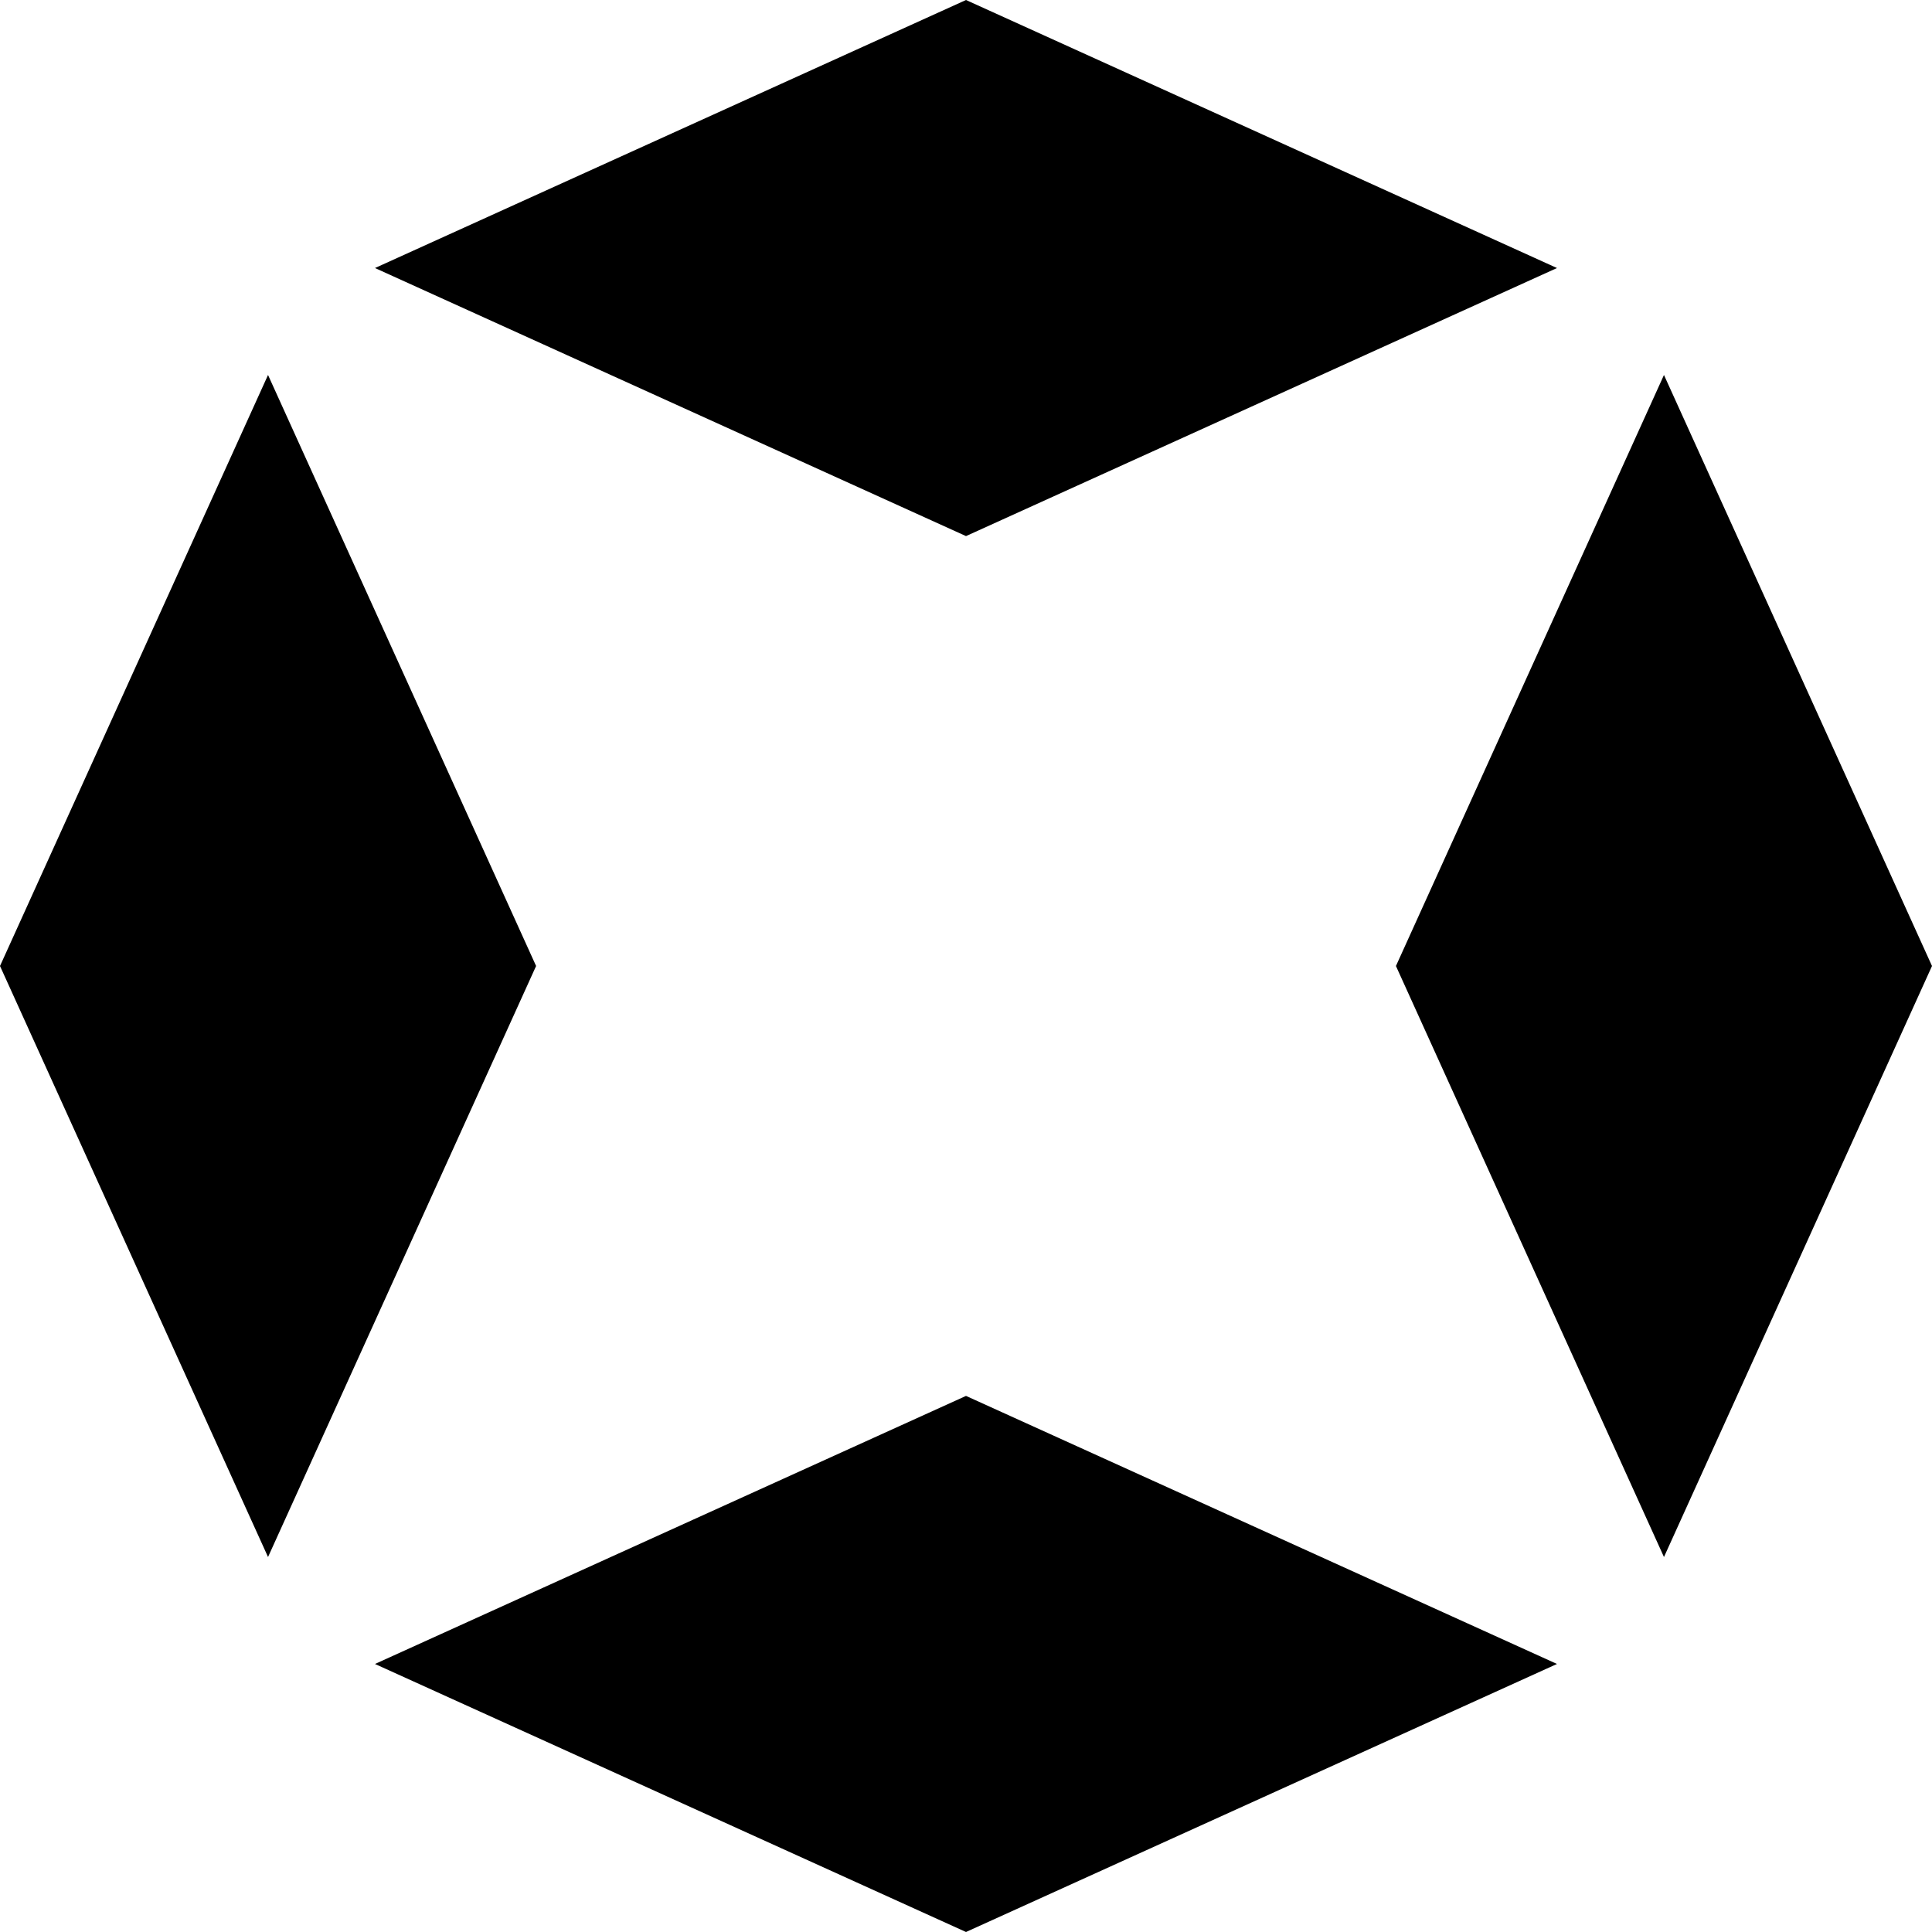
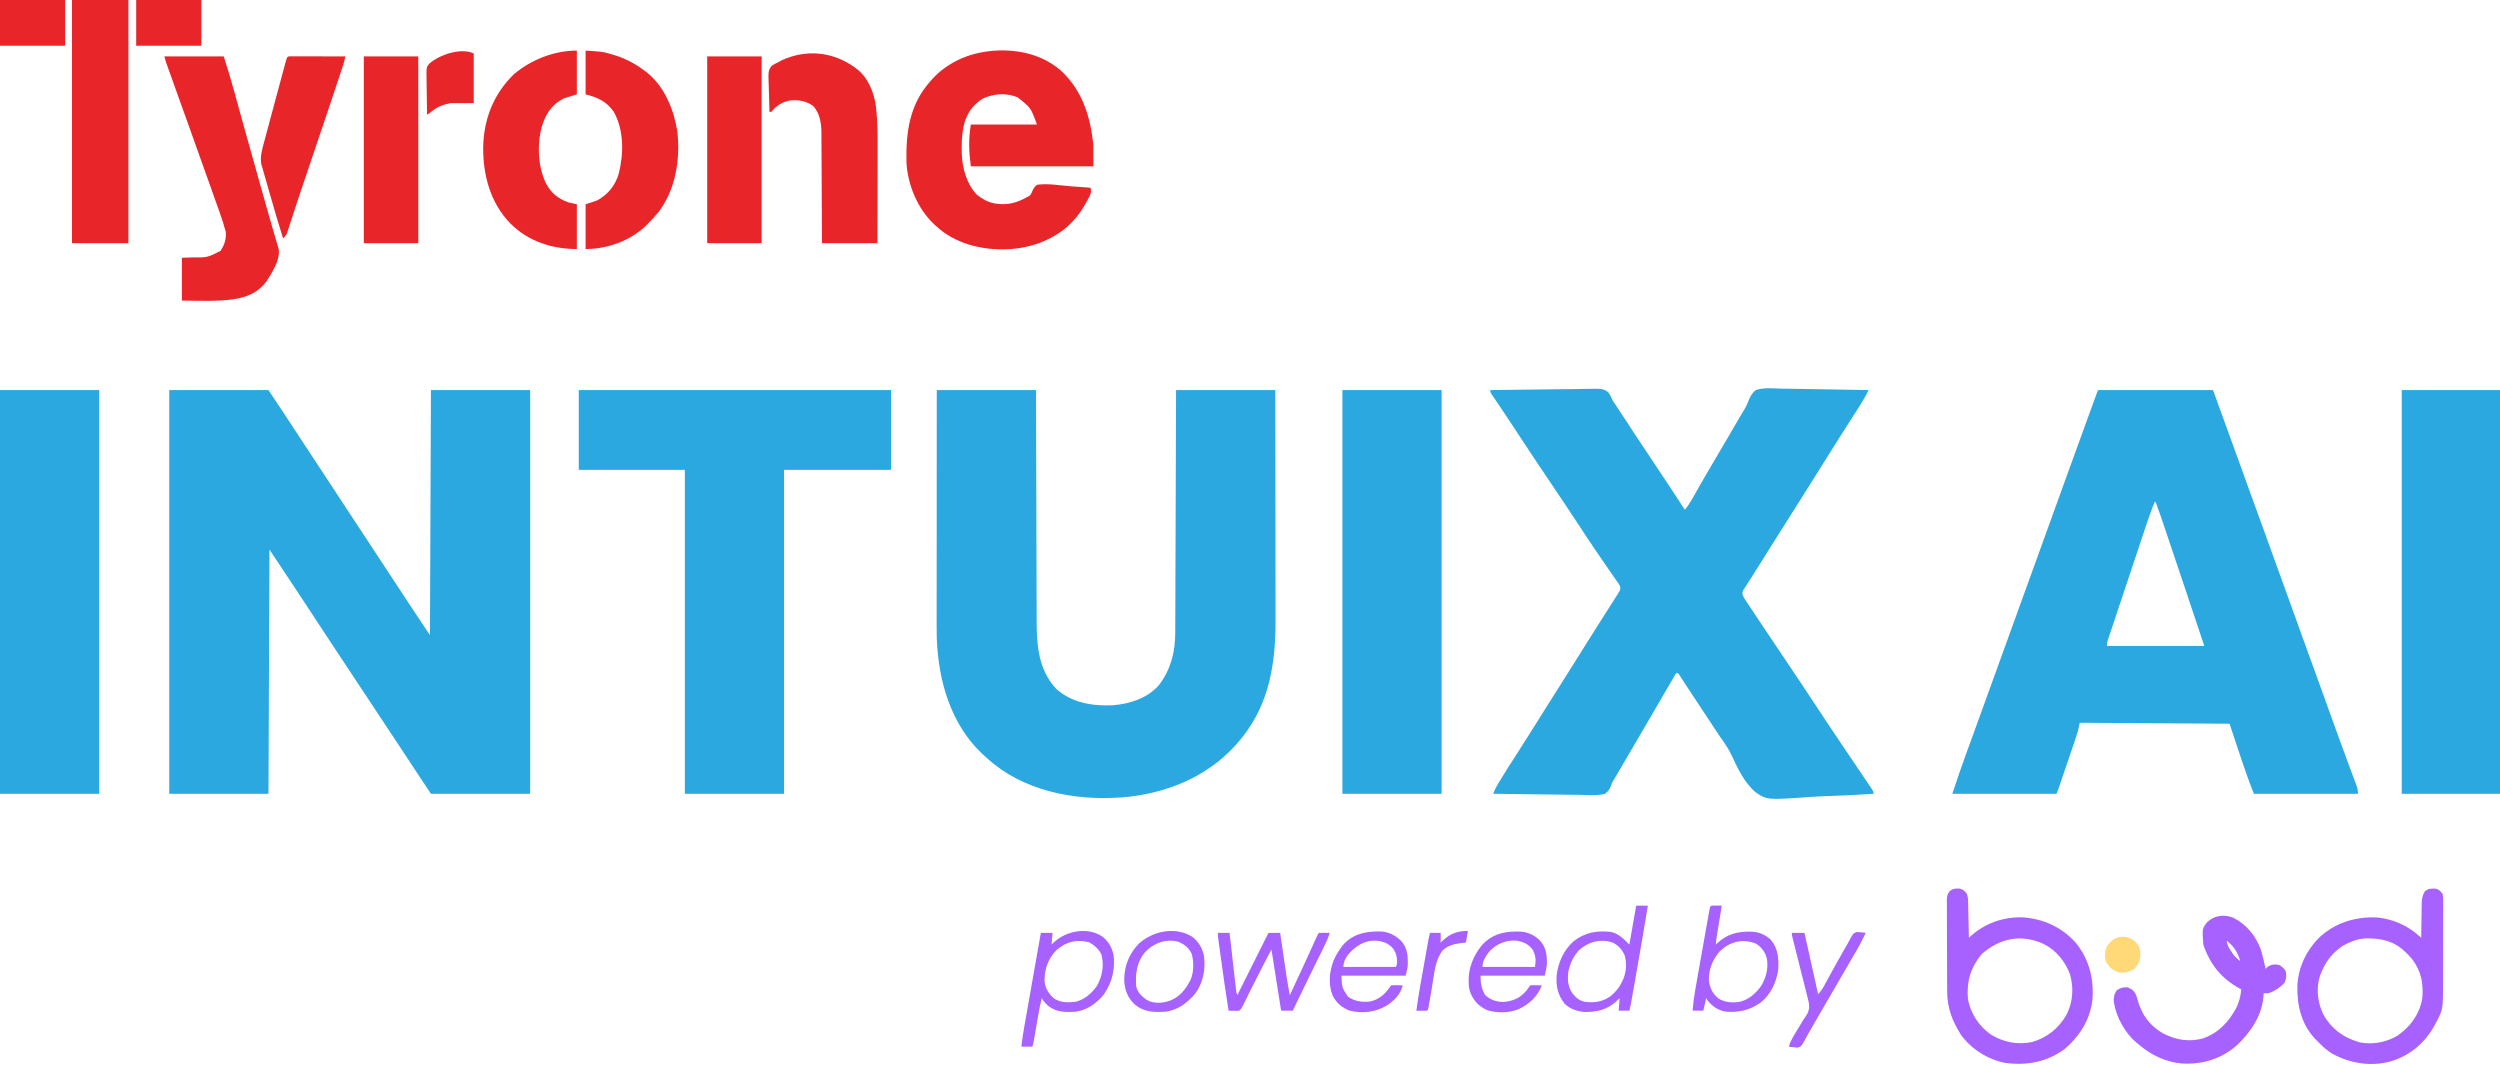
- <svg xmlns="http://www.w3.org/2000/svg" viewBox="0 0 56 56" fill="none">
-   <path fill-rule="evenodd" clip-rule="evenodd" d="M28 0L10.869 7.769L28 15.539L45.13 7.769L28 0ZM28 40.461L10.869 48.231L28 56L45.13 48.231L28 40.461ZM48.231 10.869L56 28L48.231 45.131L40.462 28L48.231 10.869ZM15.539 28L7.769 10.869L0 28L7.769 45.131L15.539 28Z" fill="black" />
+ <svg xmlns="http://www.w3.org/2000/svg" version="1.1" width="2570" height="1094">
+   <path d="M0 0 C33.66 0 67.32 0 102 0 C113.483 17.225 113.483 17.225 117.199 22.891 C117.633 23.55 118.066 24.21 118.512 24.89 C119.905 27.01 121.296 29.13 122.688 31.25 C123.692 32.779 124.696 34.308 125.7 35.837 C127.775 38.996 129.85 42.156 131.924 45.316 C136.739 52.649 141.557 59.981 146.375 67.312 C146.845 68.028 147.315 68.743 147.799 69.48 C155.889 81.791 163.985 94.099 172.082 106.405 C180.032 118.486 187.976 130.57 195.917 142.657 C204.486 155.699 213.061 168.736 221.64 181.771 C226.83 189.659 232.018 197.548 237.199 205.441 C238.216 206.99 239.233 208.539 240.25 210.088 C242.122 212.939 243.993 215.791 245.863 218.643 C253.188 229.799 260.596 240.894 268 252 C268.33 168.84 268.66 85.68 269 0 C302.66 0 336.32 0 371 0 C371 136.95 371 273.9 371 415 C337.34 415 303.68 415 269 415 C257.545 397.818 257.545 397.818 252.031 389.438 C251.425 388.518 250.82 387.598 250.195 386.65 C247.661 382.803 245.128 378.955 242.595 375.106 C236.343 365.61 230.09 356.116 223.773 346.663 C218.513 338.784 213.316 330.864 208.109 322.95 C198.532 308.396 188.93 293.86 179.25 279.375 C172.437 269.179 165.673 258.954 158.977 248.68 C151.708 237.534 144.386 226.423 137.062 215.312 C136.44 214.367 135.817 213.422 135.175 212.448 C127.815 201.277 120.43 190.124 113 179 C109.7 174.05 106.4 169.1 103 164 C102.67 246.83 102.34 329.66 102 415 C68.34 415 34.68 415 0 415 C0 278.05 0 141.1 0 0 Z " fill="#2BA8E0" transform="translate(174,401)" />
+   <path d="M0 0 C38.94 0 77.88 0 118 0 C140.604 62.161 140.604 62.161 147.766 82.069 C150.029 88.359 152.295 94.649 154.562 100.938 C154.791 101.573 155.02 102.208 155.256 102.862 C160.144 116.418 165.069 129.96 170 143.5 C177.097 162.988 184.156 182.489 191.188 202 C191.42 202.644 191.652 203.288 191.891 203.952 C193.052 207.172 194.212 210.393 195.373 213.613 C195.599 214.242 195.826 214.871 196.059 215.518 C196.514 216.78 196.968 218.041 197.423 219.303 C201.877 231.664 206.342 244.02 210.812 256.375 C211.155 257.32 211.497 258.266 211.849 259.24 C213.551 263.943 215.253 268.647 216.956 273.351 C219.76 281.099 222.562 288.848 225.365 296.596 C226.783 300.517 228.201 304.438 229.62 308.359 C232.837 317.252 236.054 326.147 239.264 335.043 C240.713 339.058 242.163 343.073 243.614 347.088 C244.325 349.059 245.036 351.03 245.748 353.001 C249.513 363.437 253.306 373.861 257.18 384.258 C257.511 385.149 257.842 386.04 258.184 386.958 C259.743 391.152 261.309 395.343 262.887 399.53 C263.437 401.003 263.986 402.476 264.535 403.949 C264.787 404.61 265.04 405.272 265.299 405.953 C266.515 409.237 267 411.43 267 415 C231.69 415 196.38 415 160 415 C150.565 391.411 143.15 367.063 135 343 C58.77 342.505 58.77 342.505 -19 342 C-19.66 344.97 -20.32 347.94 -21 351 C-21.675 353.239 -22.386 355.467 -23.139 357.681 C-23.556 358.916 -23.973 360.15 -24.403 361.421 C-24.853 362.738 -25.303 364.055 -25.754 365.371 C-26.22 366.743 -26.685 368.116 -27.151 369.488 C-28.12 372.346 -29.093 375.203 -30.068 378.058 C-31.319 381.721 -32.564 385.385 -33.807 389.051 C-34.996 392.554 -36.187 396.056 -37.379 399.559 C-37.606 400.226 -37.833 400.894 -38.066 401.581 C-38.706 403.463 -39.348 405.344 -39.99 407.224 C-40.538 408.829 -40.538 408.829 -41.096 410.466 C-42 413 -42 413 -43 415 C-78.31 415 -113.62 415 -150 415 C-145.315 400.946 -140.637 386.971 -135.532 373.077 C-134.157 369.335 -132.791 365.59 -131.423 361.846 C-130.702 359.872 -129.981 357.899 -129.259 355.926 C-125.334 345.189 -121.447 334.439 -117.562 323.688 C-116.848 321.711 -116.134 319.735 -115.419 317.759 C-113.987 313.798 -112.555 309.836 -111.124 305.875 C-107.667 296.312 -104.209 286.75 -100.75 277.188 C-100.406 276.236 -100.062 275.285 -99.707 274.305 C-93.193 256.294 -86.673 238.285 -80.152 220.276 C-72.116 198.085 -64.087 175.892 -56.061 153.698 C-53.962 147.896 -51.864 142.095 -49.766 136.293 C-49.414 135.321 -49.063 134.349 -48.7 133.348 C-46.924 128.436 -45.147 123.523 -43.37 118.611 C-40.199 109.847 -37.029 101.083 -33.864 92.317 C-26.206 71.106 -18.522 49.905 -10.79 28.721 C-9.934 26.375 -9.078 24.03 -8.222 21.684 C-7.035 18.428 -5.846 15.173 -4.656 11.918 C-4.3 10.94 -3.943 9.962 -3.576 8.955 C-3.25 8.064 -2.924 7.173 -2.588 6.255 C-2.304 5.477 -2.02 4.699 -1.727 3.898 C-1 2 -1 2 0 0 Z M58 115 C54.786 122.716 52.053 130.551 49.415 138.48 C48.971 139.807 48.527 141.134 48.083 142.46 C46.889 146.031 45.698 149.603 44.508 153.176 C43.512 156.164 42.515 159.151 41.517 162.138 C39.166 169.181 36.818 176.224 34.472 183.268 C32.052 190.534 29.627 197.797 27.199 205.06 C25.111 211.308 23.026 217.556 20.944 223.805 C19.702 227.533 18.458 231.261 17.212 234.987 C16.042 238.483 14.877 241.981 13.715 245.479 C13.083 247.377 12.447 249.274 11.811 251.171 C11.438 252.296 11.066 253.422 10.681 254.581 C10.355 255.561 10.028 256.541 9.692 257.55 C8.864 260.057 8.864 260.057 9 263 C42 263 75 263 109 263 C98.795 232.379 98.795 232.379 88.531 201.777 C87.796 199.591 87.06 197.404 86.325 195.217 C84.813 190.724 83.301 186.23 81.788 181.737 C79.859 176.006 77.932 170.275 76.006 164.545 C74.5 160.067 72.994 155.589 71.486 151.112 C70.775 148.997 70.064 146.883 69.353 144.767 C64.35 129.823 64.35 129.823 59 115 C58.67 115 58.34 115 58 115 Z " fill="#2BA8E0" transform="translate(2157,401)" />
+   <path d="M0 0 C33.66 0 67.32 0 102 0 C102.03 11.613 102.03 11.613 102.06 23.461 C102.125 48.27 102.199 73.079 102.28 97.888 C102.293 101.746 102.305 105.603 102.317 109.46 C102.32 110.228 102.322 110.996 102.325 111.787 C102.365 124.2 102.397 136.613 102.427 149.026 C102.459 161.775 102.497 174.523 102.543 187.272 C102.571 195.131 102.593 202.989 102.607 210.848 C102.619 216.887 102.641 222.926 102.667 228.965 C102.676 231.433 102.682 233.9 102.684 236.368 C102.71 262.234 104.329 287.69 123.102 307.422 C138.996 321.56 160.37 325.018 181 324 C198.469 322.628 216.274 316.927 228.246 303.477 C240.663 287.319 245.138 269.265 245.158 249.167 C245.163 248.099 245.168 247.03 245.173 245.929 C245.188 242.361 245.197 238.793 245.205 235.225 C245.215 232.662 245.225 230.099 245.235 227.536 C245.257 222.025 245.275 216.514 245.291 211.003 C245.314 203.035 245.342 195.067 245.371 187.099 C245.419 174.17 245.462 161.241 245.503 148.312 C245.542 135.757 245.584 123.201 245.628 110.645 C245.632 109.483 245.632 109.483 245.636 108.298 C245.65 104.412 245.663 100.526 245.677 96.64 C245.791 64.427 245.897 32.213 246 0 C279.66 0 313.32 0 348 0 C348.044 32.765 348.081 65.53 348.102 98.295 C348.105 102.173 348.107 106.052 348.11 109.93 C348.111 111.088 348.111 111.088 348.111 112.27 C348.12 124.73 348.136 137.189 348.154 149.649 C348.173 162.458 348.184 175.267 348.188 188.076 C348.191 195.963 348.199 203.851 348.216 211.739 C348.228 217.813 348.229 223.886 348.226 229.96 C348.227 232.433 348.231 234.906 348.238 237.379 C348.367 280.614 341.785 322.28 314 357 C313.529 357.589 313.059 358.177 312.574 358.784 C284.073 394.006 242.475 412.8 198 418 C150.05 423.014 97.264 415.102 58.59 384.336 C55.309 381.65 52.137 378.853 49 376 C48.138 375.221 47.275 374.443 46.387 373.641 C14.126 342.975 1.531 298.275 0 255 C-0.172 246.555 -0.127 238.108 -0.114 229.662 C-0.113 227.147 -0.113 224.632 -0.114 222.117 C-0.114 216.738 -0.111 211.358 -0.106 205.978 C-0.098 198.199 -0.095 190.421 -0.094 182.643 C-0.092 170.019 -0.085 157.394 -0.075 144.77 C-0.066 132.518 -0.059 120.266 -0.055 108.014 C-0.055 107.257 -0.054 106.499 -0.054 105.719 C-0.053 101.92 -0.052 98.121 -0.05 94.321 C-0.04 62.881 -0.022 31.44 0 0 Z " fill="#2BA8E0" transform="translate(963,401)" />
+   <path d="M0 0 C15.247 -0.257 30.493 -0.451 45.741 -0.57 C52.822 -0.627 59.902 -0.704 66.981 -0.83 C73.816 -0.951 80.648 -1.015 87.484 -1.044 C90.09 -1.064 92.696 -1.104 95.301 -1.163 C115.656 -1.609 115.656 -1.609 121.203 2.198 C123.323 5.051 124.651 7.721 126 11 C127.007 12.564 128.048 14.106 129.126 15.621 C130.134 17.153 131.138 18.687 132.141 20.223 C132.697 21.07 133.253 21.917 133.827 22.789 C135.018 24.604 136.208 26.419 137.397 28.234 C140.603 33.128 143.817 38.015 147.031 42.902 C147.691 43.905 148.35 44.909 149.03 45.942 C155.89 56.368 162.816 66.748 169.75 77.125 C179.926 92.357 190.029 107.633 200 123 C202.884 119.551 205.23 116.076 207.434 112.16 C208.076 111.026 208.718 109.892 209.379 108.724 C209.715 108.127 210.05 107.53 210.396 106.916 C212.177 103.747 213.974 100.587 215.77 97.426 C216.13 96.79 216.491 96.155 216.862 95.5 C220.056 89.881 223.323 84.307 226.625 78.75 C231.031 71.33 235.407 63.895 239.75 56.438 C244.73 47.89 249.716 39.346 254.716 30.81 C255.43 29.591 256.143 28.372 256.857 27.153 C258.504 24.336 260.162 21.533 261.879 18.757 C263.371 16.255 264.476 13.835 265.447 11.09 C267.192 6.666 269.122 2.894 273 0 C281.283 -2.797 290.654 -1.738 299.254 -1.465 C301.842 -1.437 304.43 -1.416 307.018 -1.401 C313.118 -1.349 319.214 -1.231 325.313 -1.08 C332.26 -0.912 339.208 -0.83 346.157 -0.755 C360.44 -0.598 374.72 -0.335 389 0 C388.069 1.726 387.136 3.45 386.202 5.174 C385.422 6.614 385.422 6.614 384.628 8.084 C382.064 12.677 379.229 17.084 376.375 21.5 C375.135 23.433 373.896 25.367 372.656 27.301 C371.734 28.737 371.734 28.737 370.793 30.202 C368.134 34.351 365.503 38.518 362.875 42.688 C361.889 44.25 360.904 45.813 359.918 47.375 C359.194 48.524 359.194 48.524 358.455 49.695 C357.009 51.985 355.562 54.274 354.113 56.562 C348.548 65.358 343.012 74.171 337.5 83 C331.514 92.588 325.496 102.155 319.452 111.706 C316.965 115.635 314.483 119.568 312 123.5 C311 125.083 310 126.667 309 128.25 C308.257 129.426 308.257 129.426 307.5 130.625 C303 137.75 303 137.75 301.501 140.124 C300.498 141.711 299.496 143.299 298.493 144.886 C296.032 148.783 293.57 152.68 291.105 156.574 C284.182 167.517 277.294 178.482 270.453 189.477 C268.408 192.761 266.344 196.03 264.234 199.273 C263.847 199.876 263.46 200.479 263.062 201.1 C262.091 202.609 261.109 204.109 260.125 205.609 C258.786 208.454 259.009 209.105 260 212 C261.018 213.908 261.018 213.908 262.315 215.811 C262.804 216.554 263.292 217.298 263.794 218.064 C264.332 218.869 264.869 219.674 265.422 220.504 C265.985 221.357 266.548 222.211 267.128 223.09 C268.996 225.918 270.873 228.74 272.75 231.562 C274.067 233.552 275.384 235.541 276.701 237.531 C286.155 251.798 295.712 265.994 305.305 280.167 C314.472 293.712 323.522 307.329 332.5 321 C342.299 335.921 352.192 350.773 362.188 365.562 C363.097 366.908 363.097 366.908 364.025 368.281 C366.938 372.594 369.853 376.907 372.769 381.219 C377.065 387.576 381.361 393.933 385.633 400.306 C386.41 401.463 387.189 402.62 387.969 403.775 C389.011 405.317 390.047 406.863 391.082 408.41 C391.936 409.681 391.936 409.681 392.808 410.977 C394 413 394 413 394 415 C378.994 416.038 363.99 416.808 348.956 417.28 C341.968 417.505 335.003 417.811 328.03 418.319 C284.272 421.447 284.272 421.447 272.213 413.062 C261.163 403.129 254.54 389.49 248.457 376.171 C245.344 369.414 241.324 363.535 237 357.5 C235.624 355.455 234.253 353.406 232.891 351.352 C232.49 350.752 232.09 350.151 231.677 349.533 C224.046 338.073 216.493 326.561 208.922 315.061 C208.312 314.134 207.701 313.207 207.073 312.252 C205.929 310.514 204.785 308.777 203.642 307.039 C202.607 305.467 201.57 303.896 200.531 302.327 C199.457 300.695 198.396 299.053 197.345 297.406 C196.813 296.58 196.28 295.754 195.731 294.903 C195.255 294.154 194.778 293.405 194.286 292.633 C193.862 292.094 193.437 291.555 193 291 C192.34 291 191.68 291 191 291 C190.635 291.636 190.269 292.271 189.893 292.927 C180.396 309.442 170.807 325.9 161.157 342.327 C157.954 347.781 154.756 353.238 151.558 358.695 C150.505 360.492 149.451 362.288 148.397 364.085 C145.112 369.686 141.83 375.289 138.557 380.898 C137.031 383.513 135.503 386.126 133.976 388.74 C133.256 389.972 132.538 391.204 131.82 392.437 C130.817 394.16 129.811 395.881 128.805 397.602 C128.237 398.574 127.67 399.547 127.085 400.549 C126.75 401.059 126.414 401.569 126.068 402.094 C124.87 404.081 124.87 404.081 124.113 406.809 C122.544 410.649 121.327 412.465 118 415 C109.701 417.15 100.647 416.272 92.16 416.074 C89.592 416.054 87.024 416.038 84.455 416.027 C78.395 415.989 72.337 415.903 66.277 415.792 C59.375 415.669 52.473 415.609 45.571 415.554 C31.379 415.439 17.19 415.245 3 415 C4.28 411.736 5.628 408.742 7.434 405.734 C7.912 404.936 8.39 404.137 8.883 403.314 C9.396 402.468 9.909 401.622 10.438 400.75 C10.972 399.863 11.507 398.976 12.059 398.063 C16.316 391.044 20.733 384.141 25.223 377.27 C29.732 370.362 34.103 363.366 38.497 356.385 C39.961 354.061 41.429 351.739 42.898 349.418 C48.42 340.693 53.91 331.948 59.375 323.188 C64.778 314.527 70.234 305.901 75.726 297.296 C80.708 289.481 85.623 281.625 90.529 273.761 C95.837 265.252 101.185 256.769 106.548 248.294 C108.029 245.953 109.509 243.612 110.988 241.27 C111.486 240.482 111.983 239.694 112.496 238.883 C113.491 237.307 114.485 235.731 115.479 234.155 C118.09 230.014 120.713 225.881 123.352 221.758 C124.173 220.469 124.173 220.469 125.012 219.154 C126.06 217.51 127.112 215.868 128.168 214.229 C128.641 213.485 129.114 212.742 129.602 211.977 C130.017 211.328 130.433 210.679 130.862 210.01 C131.237 209.347 131.613 208.683 132 208 C132.485 207.265 132.971 206.53 133.47 205.773 C134.22 201.847 132.728 200.219 130.545 197.001 C129.993 196.226 129.44 195.451 128.871 194.652 C128.02 193.412 128.02 193.412 127.152 192.146 C125.915 190.347 124.67 188.553 123.417 186.765 C120.722 182.915 118.065 179.039 115.407 175.163 C114.018 173.14 112.626 171.118 111.233 169.097 C104.78 159.726 98.512 150.24 92.281 140.721 C82.141 125.232 71.879 109.831 61.5 94.5 C50.262 77.898 39.171 61.205 28.165 44.448 C26.988 42.655 25.81 40.863 24.633 39.07 C24.065 38.207 23.498 37.343 22.913 36.453 C19.362 31.052 15.784 25.67 12.18 20.305 C11.743 19.655 11.307 19.004 10.858 18.335 C8.886 15.397 6.909 12.463 4.923 9.535 C4.261 8.552 3.6 7.568 2.918 6.555 C2.348 5.714 1.779 4.873 1.192 4.007 C0 2 0 2 0 0 Z " fill="#2BA8E0" transform="translate(1532,401)" />
+   <path d="M0 0 C105.93 0 211.86 0 321 0 C321 27.06 321 54.12 321 82 C284.7 82 248.4 82 211 82 C211 191.89 211 301.78 211 415 C177.34 415 143.68 415 109 415 C109 305.11 109 195.22 109 82 C73.03 82 37.06 82 0 82 C0 54.94 0 27.88 0 0 Z " fill="#2BA8E0" transform="translate(595,401)" />
+   <path d="M0 0 C33.66 0 67.32 0 102 0 C102 136.95 102 273.9 102 415 C68.34 415 34.68 415 0 415 C0 278.05 0 141.1 0 0 Z " fill="#2BA8E0" transform="translate(1380,401)" />
+   <path d="M0 0 C33.66 0 67.32 0 102 0 C102 136.95 102 273.9 102 415 C68.34 415 34.68 415 0 415 C0 278.05 0 141.1 0 0 Z " fill="#2BA8E0" transform="translate(0,401)" />
+   <path d="M0 0 C33.33 0 66.66 0 101 0 C101 136.95 101 273.9 101 415 C67.67 415 34.34 415 0 415 C0 278.05 0 141.1 0 0 Z " fill="#2BA8E0" transform="translate(2469,401)" />
+   <path d="M0 0 C22.327 20.346 30.621 47.446 33.719 76.697 C33.719 83.957 33.719 91.217 33.719 98.697 C-7.861 98.697 -49.441 98.697 -92.281 98.697 C-94.326 82.341 -94.738 71.664 -92.281 55.697 C-69.841 55.697 -47.401 55.697 -24.281 55.697 C-30.61 38.393 -30.61 38.393 -44.281 27.697 C-56.27 23.008 -67.479 23.759 -79.281 28.697 C-82.289 30.402 -84.778 32.319 -87.281 34.697 C-87.823 35.21 -88.364 35.723 -88.922 36.251 C-101.498 49.525 -101.93 68.567 -101.567 85.74 C-101.007 100.694 -96.643 116.462 -86.281 127.697 C-80.84 132.023 -75.185 135.441 -68.281 136.697 C-67.558 136.828 -66.835 136.96 -66.09 137.095 C-54.85 138.719 -45.017 136.29 -35.281 130.697 C-34.549 130.35 -33.817 130.003 -33.063 129.646 C-30.319 128.184 -29.697 125.672 -28.508 122.88 C-27.304 120.64 -26.257 119.312 -24.281 117.697 C-13.219 115.982 -0.58 118.357 10.531 119.197 C12.495 119.341 14.459 119.486 16.424 119.63 C21.189 119.981 25.954 120.337 30.719 120.697 C31.99 124.563 31.17 126.537 29.37 130.178 C29.011 130.865 28.651 131.551 28.281 132.259 C27.913 132.973 27.544 133.687 27.165 134.422 C19.153 149.591 7.84 162.411 -7.281 170.697 C-8.238 171.229 -9.194 171.761 -10.18 172.31 C-35.582 185.744 -67.639 187.217 -94.961 178.929 C-106.982 174.999 -117.941 169.29 -127.281 160.697 C-128.11 159.959 -128.939 159.222 -129.793 158.462 C-147.002 142.333 -157.175 117.889 -158.458 94.465 C-159.026 63.814 -155.443 35.594 -134.281 11.697 C-133.441 10.737 -132.601 9.778 -131.735 8.79 C-117.33 -6.958 -97.352 -16.432 -76.281 -19.303 C-75.502 -19.413 -74.722 -19.523 -73.918 -19.635 C-47.857 -22.753 -20.213 -17.467 0 0 Z " fill="#E8262A" transform="translate(1090.281,72.30347)" />
+   <path d="M0 0 C20.13 0 40.26 0 61 0 C64.561 11.278 68.068 22.472 71.188 33.863 C71.567 35.237 71.946 36.61 72.326 37.984 C73.134 40.905 73.94 43.827 74.744 46.75 C76.931 54.697 79.132 62.639 81.332 70.582 C81.561 71.408 81.789 72.234 82.025 73.084 C87.514 92.908 93.095 112.705 98.688 132.5 C98.916 133.307 99.144 134.114 99.379 134.946 C100.72 139.696 100.72 139.696 102.063 144.446 C103.134 148.236 104.204 152.026 105.27 155.817 C107.156 162.516 109.054 169.212 111.01 175.892 C111.877 178.857 112.735 181.824 113.592 184.792 C113.997 186.184 114.406 187.574 114.82 188.963 C115.389 190.871 115.94 192.784 116.491 194.697 C116.808 195.774 117.125 196.851 117.451 197.961 C119.437 208.958 110.524 222.349 104.91 231.352 C96.156 242.917 84.924 247.453 70.957 249.684 C53.515 252.048 35.519 251.127 18 251 C18 236.48 18 221.96 18 207 C21.383 206.876 24.765 206.752 28.25 206.625 C44.092 206.799 44.092 206.799 57.598 199.969 C61.688 194.226 63.965 186.995 63 180 C59.61 167.281 54.82 154.899 50.438 142.5 C49.589 140.094 48.741 137.688 47.892 135.283 C40.239 113.599 32.479 91.953 24.703 70.312 C20.432 58.422 16.168 46.529 11.913 34.633 C10.788 31.488 9.662 28.344 8.535 25.2 C7.29 21.727 6.047 18.252 4.805 14.777 C4.433 13.741 4.061 12.706 3.678 11.638 C3.338 10.686 2.998 9.734 2.648 8.754 C2.352 7.928 2.056 7.101 1.752 6.25 C1.066 4.198 0.525 2.099 0 0 Z " fill="#E8262A" transform="translate(169,58)" />
+   <path d="M0 0 C19.14 0 38.28 0 58 0 C58 82.5 58 165 58 250 C38.86 250 19.72 250 0 250 C0 167.5 0 85 0 0 Z " fill="#E8262A" transform="translate(74,0)" />
+   <path d="M0 0 C11.811 9.265 17.777 24.811 19.589 39.302 C21.246 54.518 21.258 69.667 21.195 84.957 C21.19 87.685 21.189 90.412 21.187 93.14 C21.181 99.525 21.164 105.91 21.144 112.294 C21.119 120.297 21.108 128.3 21.098 136.303 C21.078 150.535 21.038 164.768 21 179 C2.19 179 -16.62 179 -36 179 C-36.037 170.237 -36.075 161.474 -36.113 152.445 C-36.147 146.178 -36.183 139.911 -36.222 133.643 C-36.272 125.531 -36.317 117.418 -36.346 109.306 C-36.369 102.881 -36.403 96.456 -36.449 90.032 C-36.473 86.633 -36.491 83.235 -36.498 79.836 C-36.507 76.033 -36.535 72.23 -36.568 68.426 C-36.566 67.312 -36.565 66.198 -36.563 65.05 C-36.677 55.531 -38.274 45.258 -45 38 C-52.059 32.868 -59.767 31.501 -68.344 32.188 C-76.268 33.527 -83.246 37.578 -88 44 C-88.66 44 -89.32 44 -90 44 C-90.223 37.862 -90.386 31.727 -90.494 25.586 C-90.54 23.499 -90.601 21.413 -90.679 19.327 C-91.31 2.044 -91.31 2.044 -88.174 -2.85 C-85.846 -4.704 -83.744 -5.871 -81 -7 C-79.934 -7.624 -78.868 -8.248 -77.77 -8.891 C-51.067 -21.166 -23.165 -17.693 0 0 Z " fill="#E8262A" transform="translate(881,71)" />
+   <path d="M0 0 C0 14.85 0 29.7 0 45 C-6.435 46.98 -6.435 46.98 -13 49 C-24.559 54.779 -30.651 62.91 -35 75 C-41.249 93.847 -40.397 118.602 -31.75 136.5 C-26.254 146.647 -19.808 151.814 -9 156 C-6.03 156.66 -3.06 157.32 0 158 C0 173.18 0 188.36 0 204 C-25.56 204 -49.671 196.201 -68.098 177.996 C-88.944 156.718 -96.582 128.029 -96.283 98.852 C-95.614 70.31 -85.5 44.406 -64.801 24.383 C-47.091 9.316 -23.309 0 0 0 Z " fill="#E8262A" transform="translate(593,52)" />
+   <path d="M0 0 C17.478 1.165 17.478 1.165 24.562 3.188 C25.76 3.52 25.76 3.52 26.981 3.858 C39.742 7.525 50.459 12.963 61 21 C61.739 21.553 62.477 22.106 63.238 22.676 C81.459 37.391 90.9 61.087 94.375 83.625 C97.394 112.03 92.597 142.754 75 166 C71.491 170.175 67.828 174.117 64 178 C63.281 178.732 62.561 179.464 61.82 180.219 C45.53 195.709 22.222 204 0 204 C0 188.82 0 173.64 0 158 C5.94 156.02 5.94 156.02 12 154 C23.051 147.685 30.183 139.191 33.938 126.941 C39.257 106.456 39.594 81.931 29 63 C21.594 52.278 12.385 48.096 0 45 C0 30.15 0 15.3 0 0 Z " fill="#E8262A" transform="translate(602,52)" />
+   <path d="M0 0 C18.48 0 36.96 0 56 0 C56 63.36 56 126.72 56 192 C37.52 192 19.04 192 0 192 C0 128.64 0 65.28 0 0 Z " fill="#E8262A" transform="translate(727,58)" />
+   <path d="M0 0 C18.48 0 36.96 0 56 0 C56 63.36 56 126.72 56 192 C37.52 192 19.04 192 0 192 C0 128.64 0 65.28 0 0 Z " fill="#E8262A" transform="translate(374,58)" />
+   <path d="M0 0 C3.645 0.76 5.247 2.539 7.379 5.496 C8.282 8.206 8.525 9.897 8.584 12.692 C8.604 13.533 8.624 14.373 8.645 15.24 C8.661 16.143 8.678 17.046 8.695 17.977 C8.716 18.905 8.737 19.833 8.758 20.789 C8.824 23.754 8.883 26.719 8.941 29.684 C8.985 31.693 9.028 33.703 9.072 35.713 C9.179 40.641 9.281 45.568 9.379 50.496 C9.882 50.039 10.385 49.581 10.903 49.11 C26.052 35.553 44.106 29.132 64.379 29.496 C86.099 30.927 105.235 39.799 119.691 56.121 C133.233 73.339 138.069 92.858 136.379 114.496 C133.904 134.864 123.597 151.131 108.379 164.496 C90.163 178.152 69.381 182.118 47.021 179.187 C29.42 175.987 11.898 165.036 1.379 150.496 C-7.855 136.024 -12.916 122.52 -12.927 105.251 C-12.936 104.175 -12.944 103.099 -12.953 101.99 C-12.977 98.465 -12.986 94.939 -12.992 91.414 C-13.001 88.952 -13.01 86.489 -13.02 84.027 C-13.036 78.882 -13.044 73.737 -13.047 68.592 C-13.052 61.997 -13.09 55.402 -13.135 48.806 C-13.165 43.729 -13.172 38.651 -13.173 33.573 C-13.178 31.141 -13.19 28.708 -13.211 26.276 C-13.238 22.882 -13.233 19.489 -13.22 16.094 C-13.235 15.09 -13.25 14.086 -13.265 13.051 C-13.216 8.354 -13.163 6.206 -10.24 2.375 C-6.612 -0.228 -4.335 -0.213 0 0 Z M22.379 67.496 C11.008 81.369 6.944 95.694 8.379 113.496 C11.257 128.546 19.652 141.353 32.215 150.188 C45.197 158.038 59.145 160.618 74.02 157.809 C89.74 153.338 101.598 143.741 109.754 129.648 C116.323 116.904 117.36 102.137 113.41 88.367 C108.648 75.108 99.25 63.624 86.68 57.094 C63.773 46.312 41.134 50.713 22.379 67.496 Z " fill="#A761FF" transform="translate(2014.621,913.5039)" />
+   <path d="M0 0 C0.843 -0.04 1.686 -0.08 2.555 -0.121 C6.451 0.726 7.714 2.27 10.125 5.438 C10.861 8.952 10.788 12.408 10.74 15.988 C10.746 17.051 10.751 18.113 10.757 19.208 C10.769 22.722 10.745 26.236 10.719 29.75 C10.717 32.2 10.717 34.651 10.719 37.101 C10.717 42.243 10.699 47.384 10.667 52.525 C10.627 59.087 10.623 65.649 10.63 72.211 C10.634 77.276 10.621 82.341 10.604 87.407 C10.597 89.824 10.594 92.242 10.595 94.659 C10.579 124.161 10.579 124.161 3.438 137.562 C3.089 138.234 2.74 138.905 2.38 139.596 C-7.417 157.984 -22.814 171.288 -42.875 177.438 C-63.204 183.159 -84.74 179.727 -103.07 169.777 C-109.156 166.219 -114.02 161.494 -118.875 156.438 C-119.55 155.758 -120.226 155.079 -120.922 154.379 C-135.199 139.186 -139.59 119.956 -139.18 99.762 C-138.352 80.586 -129.562 62.752 -115.875 49.438 C-99.468 34.676 -78.899 28.584 -57.082 29.617 C-41.401 31.237 -27.169 37.254 -15.217 47.557 C-14.59 48.096 -13.963 48.636 -13.317 49.192 C-12.841 49.603 -12.365 50.014 -11.875 50.438 C-11.86 49.197 -11.846 47.956 -11.831 46.677 C-11.773 42.059 -11.695 37.441 -11.613 32.823 C-11.579 30.827 -11.551 28.831 -11.529 26.834 C-11.495 23.96 -11.443 21.085 -11.387 18.211 C-11.38 17.323 -11.374 16.435 -11.367 15.521 C-11.248 10.45 -10.747 6.799 -7.875 2.438 C-4.724 0.337 -3.653 0.094 0 0 Z M-85.875 55.438 C-86.659 55.788 -87.442 56.139 -88.25 56.5 C-102.103 63.427 -110.699 75.238 -115.93 89.457 C-120.138 102.724 -118.437 116.69 -112.59 129.184 C-104.496 143.636 -92.62 152.691 -76.875 157.438 C-76.274 157.63 -75.674 157.822 -75.055 158.02 C-61.677 160.585 -47.695 157.947 -36.062 150.977 C-22.882 141.703 -13.873 129.446 -10.875 113.438 C-9.168 98.412 -11.851 84.639 -21.188 72.445 C-23.297 69.936 -25.436 67.632 -27.875 65.438 C-28.351 64.97 -28.826 64.502 -29.316 64.02 C-40.658 53.388 -54.23 50.816 -69.164 51.121 C-75.207 51.409 -80.395 52.898 -85.875 55.438 Z " fill="#A761FF" transform="translate(2500.875,913.5625)" />
+   <path d="M0 0 C14.108 7.096 23.684 18.733 28.926 33.477 C29.929 36.897 30.813 40.312 31.613 43.785 C31.95 45.21 31.95 45.21 32.293 46.664 C32.758 48.699 33.19 50.741 33.613 52.785 C34.253 52.125 34.892 51.465 35.551 50.785 C39.633 48.119 42.857 47.79 47.613 48.785 C50.679 50.512 53.016 52.59 54.613 55.785 C54.986 60.259 55.058 62.818 53.176 66.91 C48.693 71.939 43.036 75.681 36.613 77.785 C33.801 77.91 33.801 77.91 31.613 77.785 C31.599 78.417 31.585 79.048 31.57 79.699 C30.481 100.127 18.304 118.225 3.613 131.785 C-12.815 145.771 -31.726 151.334 -52.994 150.004 C-69.118 148.53 -84.219 141.322 -96.387 130.785 C-97.576 129.89 -97.576 129.89 -98.789 128.977 C-110.787 118.855 -120.059 102.305 -122.387 86.785 C-122.631 81.908 -122.113 78.842 -119.324 74.785 C-115.644 72.279 -112.821 71.49 -108.387 71.785 C-103.497 73.446 -101.732 75.297 -99.387 79.785 C-98.729 81.81 -98.127 83.854 -97.574 85.91 C-93.239 100.444 -85.409 111.002 -72.387 118.785 C-59.081 125.79 -45.241 128.301 -30.574 124.223 C-14.666 118.611 -4.266 107.302 3.613 92.785 C6.5 86.56 8.098 80.616 8.613 73.785 C7.886 73.407 7.159 73.03 6.41 72.641 C-11.913 62.61 -23.76 47.666 -30.387 27.785 C-31.579 11.309 -31.579 11.309 -26.387 4.785 C-19.158 -2.258 -9.36 -3.358 0 0 Z M-6.387 23.785 C-5.828 28.25 -4.132 31.137 -1.637 34.848 C-0.961 35.87 -0.286 36.892 0.41 37.945 C2.581 40.744 4.762 42.706 7.613 44.785 C4.909 35.568 1.154 29.758 -6.387 23.785 Z " fill="#A761FF" transform="translate(2295.387,943.2148)" />
+   <path d="M0 0 C1.046 0.002 2.092 0.004 3.169 0.007 C4.351 0.007 5.532 0.007 6.749 0.007 C8.034 0.012 9.319 0.017 10.644 0.023 C11.952 0.024 13.26 0.025 14.608 0.027 C18.092 0.031 21.575 0.041 25.059 0.052 C28.611 0.062 32.164 0.066 35.716 0.071 C42.691 0.082 49.665 0.099 56.64 0.12 C55.885 4.566 54.519 8.76 53.086 13.024 C52.826 13.807 52.565 14.59 52.297 15.398 C51.431 17.999 50.561 20.599 49.691 23.198 C49.075 25.044 48.46 26.889 47.845 28.734 C46.546 32.628 45.246 36.522 43.943 40.416 C42.319 45.272 40.699 50.129 39.08 54.986 C32.256 75.458 25.367 95.906 18.372 116.321 C14.741 126.92 11.153 137.53 7.659 148.175 C7.299 149.27 6.94 150.364 6.569 151.492 C5.161 155.779 3.754 160.066 2.36 164.357 C1.301 167.611 0.231 170.862 -0.841 174.112 C-1.153 175.084 -1.465 176.055 -1.787 177.056 C-2.082 177.945 -2.377 178.833 -2.681 179.749 C-2.934 180.524 -3.187 181.3 -3.448 182.099 C-4.437 184.292 -5.566 185.542 -7.36 187.12 C-11.98 172.504 -16.284 157.807 -20.483 143.064 C-21.32 140.128 -22.166 137.195 -23.02 134.264 C-24.065 130.677 -25.093 127.086 -26.11 123.491 C-26.496 122.137 -26.888 120.785 -27.285 119.435 C-27.839 117.549 -28.37 115.656 -28.901 113.763 C-29.208 112.694 -29.514 111.626 -29.831 110.525 C-31.021 102.872 -28.881 95.568 -26.876 88.21 C-26.624 87.264 -26.371 86.318 -26.112 85.344 C-25.284 82.247 -24.447 79.152 -23.61 76.058 C-23.031 73.898 -22.451 71.739 -21.873 69.579 C-20.663 65.07 -19.449 60.561 -18.231 56.053 C-16.667 50.263 -15.112 44.471 -13.56 38.678 C-12.367 34.227 -11.171 29.776 -9.973 25.326 C-9.398 23.189 -8.824 21.052 -8.25 18.915 C-7.452 15.941 -6.649 12.968 -5.844 9.995 C-5.607 9.106 -5.369 8.217 -5.123 7.3 C-3.183 0.162 -3.183 0.162 0 0 Z " fill="#E8262A" transform="translate(298.3601,57.87975)" />
+   <path d="M0 0 C6.904 4.559 11.06 11.72 12.719 19.789 C14.579 34.409 11.194 47.787 3 60 C-4.004 68.942 -14.463 76.466 -26 78 C-36.166 78.716 -46.161 78.773 -54.418 72.023 C-59.426 67.149 -59.426 67.149 -61 64 C-62.519 69.79 -63.695 75.561 -64.691 81.461 C-64.842 82.333 -64.992 83.204 -65.146 84.103 C-65.783 87.801 -66.413 91.5 -67.044 95.199 C-67.507 97.912 -67.974 100.624 -68.441 103.336 C-68.583 104.175 -68.725 105.015 -68.871 105.88 C-69.887 111.774 -69.887 111.774 -71 114 C-74.63 114 -78.26 114 -82 114 C-81.325 107.291 -80.324 100.701 -79.142 94.064 C-78.957 93.01 -78.771 91.955 -78.58 90.868 C-77.972 87.41 -77.359 83.953 -76.746 80.496 C-76.321 78.088 -75.897 75.679 -75.472 73.271 C-74.359 66.952 -73.242 60.635 -72.124 54.317 C-70.982 47.862 -69.844 41.407 -68.705 34.951 C-66.473 22.3 -64.238 9.65 -62 -3 C-58.04 -3 -54.08 -3 -50 -3 C-50.33 0.96 -50.66 4.92 -51 9 C-49.886 7.948 -48.773 6.896 -47.625 5.812 C-35.292 -5.006 -14.567 -8.928 0 0 Z M-46.234 14.973 C-54.571 23.607 -58.387 34.561 -58.211 46.445 C-57.61 53.727 -54.222 59.029 -49 64 C-42.262 68.813 -35.044 68.632 -27 68 C-17.353 65.952 -9.512 59.107 -4.062 51.062 C1.211 41.525 3.115 30.147 0.344 19.473 C-2.236 13.679 -6.879 9.771 -12.312 6.688 C-25.414 3.336 -36.056 5.986 -46.234 14.973 Z " fill="#A761FF" transform="translate(1132,962)" />
+   <path d="M0 0 C22.11 0 44.22 0 67 0 C67 15.51 67 31.02 67 47 C44.89 47 22.78 47 0 47 C0 31.49 0 15.98 0 0 Z " fill="#E8262A" transform="translate(140,0)" />
+   <path d="M0 0 C22.11 0 44.22 0 67 0 C67 15.51 67 31.02 67 47 C44.89 47 22.78 47 0 47 C0 31.49 0 15.98 0 0 Z " fill="#E8262A" transform="translate(0,0)" />
+   <path d="M0 0 C3.96 0 7.92 0 12 0 C8.224 23.254 4.192 46.462 0.1 69.663 C-0.313 72.003 -0.725 74.343 -1.137 76.683 C-1.795 80.419 -2.454 84.153 -3.115 87.888 C-3.362 89.285 -3.609 90.683 -3.855 92.08 C-4.195 94.012 -4.538 95.944 -4.88 97.875 C-5.169 99.511 -5.169 99.511 -5.465 101.18 C-5.899 103.469 -6.435 105.739 -7 108 C-10.63 108 -14.26 108 -18 108 C-17.67 103.71 -17.34 99.42 -17 95 C-18.258 96.217 -19.516 97.434 -20.812 98.688 C-30.375 107.208 -40.607 109.524 -53.133 109.277 C-60.716 108.734 -67.869 106.282 -73.434 100.945 C-80.549 92.109 -82.553 82.864 -81.773 71.777 C-80.135 58.302 -74.605 45.867 -64.426 36.676 C-52.516 27.485 -40.725 25.419 -26 27 C-18.071 28.78 -12.593 34.407 -7 40 C-4.69 26.8 -2.38 13.6 0 0 Z M-59 46 C-64.013 51.722 -67.154 57.644 -69 65 C-69.227 65.804 -69.454 66.609 -69.688 67.438 C-70.719 75.898 -70.412 82.99 -65.523 90.168 C-61.684 94.98 -58.125 97.923 -52 99 C-42.492 100.052 -34.133 98.667 -26.266 93.047 C-20.739 88.371 -16.862 83.644 -14 77 C-13.524 75.973 -13.524 75.973 -13.039 74.926 C-10.025 67.447 -9.6 58.829 -11.844 51.09 C-14.505 45.129 -18.163 40.981 -24 38 C-36.561 33.744 -49.342 37.094 -59 46 Z " fill="#A761FF" transform="translate(1682,931)" />
+   <path d="M0 0 C1.514 0.017 1.514 0.017 3.059 0.035 C4.071 0.044 5.082 0.053 6.125 0.062 C7.299 0.08 7.299 0.08 8.496 0.098 C8.314 1.203 8.133 2.308 7.945 3.447 C7.272 7.544 6.602 11.643 5.933 15.741 C5.642 17.515 5.351 19.289 5.06 21.063 C4.64 23.612 4.224 26.161 3.809 28.711 C3.677 29.505 3.546 30.299 3.411 31.117 C2.92 34.145 2.496 37.024 2.496 40.098 C2.946 39.65 3.396 39.203 3.859 38.742 C14.24 28.985 24.982 26.609 38.734 26.82 C46.678 27.132 53.124 29.835 58.961 35.258 C66.568 44.374 67.147 54.705 66.496 66.098 C64.61 79.029 58.748 91.587 48.367 99.777 C36.958 107.754 26.301 110.061 12.496 109.098 C4.204 107.48 -1.225 103.618 -6.504 97.098 C-6.834 96.438 -7.164 95.778 -7.504 95.098 C-8.494 99.388 -9.484 103.678 -10.504 108.098 C-14.134 108.098 -17.764 108.098 -21.504 108.098 C-20.926 100.999 -20.104 94.06 -18.846 87.052 C-18.681 86.116 -18.517 85.18 -18.348 84.215 C-17.811 81.162 -17.267 78.11 -16.723 75.059 C-16.345 72.924 -15.968 70.79 -15.591 68.656 C-14.803 64.206 -14.013 59.756 -13.22 55.307 C-12.202 49.593 -11.192 43.877 -10.184 38.16 C-9.408 33.764 -8.628 29.369 -7.847 24.974 C-7.473 22.865 -7.099 20.755 -6.727 18.646 C-6.21 15.713 -5.687 12.781 -5.162 9.849 C-5.008 8.972 -4.855 8.096 -4.696 7.192 C-3.424 0.134 -3.424 0.134 0 0 Z M6.785 46.691 C-0.794 54.848 -5.127 65.91 -4.75 77.062 C-3.873 84.313 -1.111 90.34 4.496 95.098 C11.249 99.709 18.545 100.036 26.496 99.098 C36.277 96.77 43.46 90.397 49.18 82.324 C54.181 73.865 56.615 64.077 54.809 54.348 C53.08 47.845 49.317 42.575 43.496 39.098 C30.086 33.793 17.264 36.93 6.785 46.691 Z " fill="#A761FF" transform="translate(1761.504,930.9023)" />
+   <path d="M0 0 C3.96 0 7.92 0 12 0 C12.207 1.832 12.414 3.664 12.627 5.552 C13.311 11.603 13.997 17.654 14.686 23.705 C15.104 27.374 15.52 31.042 15.934 34.712 C16.333 38.252 16.735 41.792 17.14 45.332 C17.294 46.683 17.446 48.035 17.598 49.386 C17.81 51.278 18.027 53.169 18.244 55.06 C18.366 56.137 18.488 57.214 18.614 58.323 C18.933 61.094 18.933 61.094 20 64 C30.56 42.88 41.12 21.76 52 0 C55.96 0 59.92 0 64 0 C64.348 2.375 64.348 2.375 64.703 4.798 C65.569 10.707 66.438 16.614 67.308 22.522 C67.683 25.073 68.058 27.623 68.431 30.174 C68.97 33.854 69.512 37.532 70.055 41.211 C70.219 42.341 70.384 43.47 70.554 44.634 C71.516 51.134 72.635 57.572 74 64 C76.96 57.626 79.918 51.251 82.875 44.875 C83.309 43.939 83.743 43.004 84.19 42.04 C89.622 30.329 95.044 18.614 100.32 6.832 C102.897 1.103 102.897 1.103 104 0 C105.853 -0.072 107.708 -0.084 109.562 -0.062 C110.574 -0.053 111.586 -0.044 112.629 -0.035 C113.411 -0.024 114.194 -0.012 115 0 C113.343 5.618 110.821 10.689 108.23 15.918 C107.757 16.881 107.284 17.844 106.797 18.836 C105.264 21.955 103.725 25.071 102.188 28.188 C100.095 32.442 98.005 36.698 95.914 40.953 C95.401 41.997 94.888 43.04 94.359 44.115 C90.221 52.537 86.124 60.978 82.062 69.438 C81.532 70.542 81.002 71.646 80.456 72.784 C79.303 75.189 78.151 77.594 77 80 C73.04 80 69.08 80 65 80 C64.733 78.305 64.465 76.609 64.19 74.863 C63.304 69.247 62.418 63.631 61.531 58.015 C60.994 54.612 60.457 51.209 59.921 47.806 C59.303 43.889 58.685 39.972 58.066 36.055 C57.875 34.839 57.683 33.623 57.485 32.37 C57.215 30.659 57.215 30.659 56.94 28.914 C56.703 27.415 56.703 27.415 56.462 25.885 C55.987 22.921 55.497 19.96 55 17 C52.268 22.29 49.539 27.582 46.812 32.875 C46.407 33.662 46.001 34.45 45.583 35.261 C41.338 43.5 37.104 51.743 32.98 60.043 C32.679 60.65 32.377 61.257 32.066 61.882 C30.666 64.702 29.273 67.526 27.886 70.353 C27.398 71.341 26.909 72.329 26.406 73.348 C25.987 74.204 25.567 75.06 25.135 75.942 C24 78 24 78 22 80 C19.398 80.195 19.398 80.195 16.375 80.125 C15.372 80.107 14.369 80.089 13.336 80.07 C12.565 80.047 11.794 80.024 11 80 C8.156 62.39 5.681 44.733 3.25 27.062 C3.09 25.902 2.929 24.741 2.764 23.545 C2.304 20.208 1.847 16.872 1.391 13.535 C1.25 12.517 1.11 11.5 0.965 10.451 C0.838 9.513 0.71 8.576 0.579 7.61 C0.467 6.789 0.355 5.968 0.239 5.122 C0 3 0 3 0 0 Z " fill="#A761FF" transform="translate(1252,959)" />
+   <path d="M0 0 C0.791 -0.014 1.583 -0.028 2.398 -0.042 C11.834 0.034 18.643 2.689 25.488 9.188 C30.97 15.339 32.571 22.014 32.625 30.125 C32.639 31.089 32.653 32.053 32.668 33.047 C32.379 37.213 31.343 41.298 30.438 45.375 C8.658 45.375 -13.123 45.375 -35.562 45.375 C-35.562 52.937 -34.71 58.717 -30.875 65.25 C-25.347 70.33 -19.038 72.487 -11.562 72.375 C-1.468 71.355 5.53 68.107 11.992 60.277 C13.2 58.687 14.33 57.037 15.438 55.375 C18.258 55.082 18.258 55.082 21.562 55.188 C23.206 55.228 23.206 55.228 24.883 55.27 C26.147 55.322 26.147 55.322 27.438 55.375 C23.156 66.541 14.544 74.731 3.75 79.688 C-5.791 83.821 -18.745 84.055 -28.625 80.812 C-36.944 77.19 -41.974 71.958 -45.664 63.711 C-46.768 60.842 -47.374 58.455 -47.562 55.375 C-47.624 54.634 -47.686 53.893 -47.75 53.129 C-48.468 38.027 -43.267 25.119 -33.812 13.625 C-24.465 3.567 -13.348 0.163 0 0 Z M-26.352 20.297 C-30.062 25.013 -33.562 30.212 -33.562 36.375 C-15.742 36.375 2.078 36.375 20.438 36.375 C21.539 28.663 21.296 24.827 17.688 18.125 C13.226 12.672 8.22 10.45 1.438 9.375 C-8.993 8.409 -19.243 12.66 -26.352 20.297 Z " fill="#A761FF" transform="translate(1557.562,957.625)" />
+   <path d="M0 0 C0.839 -0.022 1.678 -0.045 2.543 -0.068 C11.644 -0.033 18.59 3.371 25.211 9.504 C30.628 15.571 32.082 22.25 32.125 30.188 C32.139 31.358 32.153 32.528 32.168 33.734 C31.938 37.438 31.938 37.438 29.938 45.438 C8.158 45.438 -13.623 45.438 -36.062 45.438 C-35.591 57.575 -35.591 57.575 -29.406 66.965 C-22.587 71.786 -14.612 73.047 -6.438 71.938 C3.421 69.74 9.506 63.585 14.938 55.438 C17.758 55.145 17.758 55.145 21.062 55.25 C22.706 55.291 22.706 55.291 24.383 55.332 C25.647 55.384 25.647 55.384 26.938 55.438 C24.798 64.707 17.761 71.527 9.938 76.438 C-1.279 83.063 -14.839 84.585 -27.5 81.375 C-35.417 78.509 -41.443 73.381 -45.129 65.805 C-49.7 54.213 -48.553 41.805 -44.293 30.254 C-42.296 25.683 -39.898 21.537 -37.062 17.438 C-36.623 16.801 -36.183 16.164 -35.73 15.508 C-26.777 3.897 -13.957 0.244 0 0 Z M-29.496 24.18 C-32.189 27.988 -34.062 31.756 -34.062 36.438 C-16.242 36.438 1.577 36.438 19.938 36.438 C22.089 32.135 21.108 27.352 19.875 22.875 C17.775 17.141 14.204 13.961 8.727 11.406 C-6.226 5.895 -19.826 12.428 -29.496 24.18 Z " fill="#A761FF" transform="translate(1415.062,957.5625)" />
+   <path d="M0 0 C6.24 4.746 10.179 11.862 11.75 19.504 C13.47 33.023 10.979 46.506 3.031 57.715 C-4.855 67.247 -15.249 75.378 -27.969 76.715 C-39.558 77.506 -49.945 77.1 -59.344 69.465 C-67.085 62.025 -69.978 54.079 -70.281 43.465 C-70.019 29.297 -65.225 17.312 -55.488 7.043 C-40.986 -6.358 -17.213 -11.236 0 0 Z M-49.219 15.902 C-57.545 26.293 -58.859 37.928 -57.969 50.715 C-56.401 57.044 -52.23 61.092 -46.969 64.715 C-39.569 68.7 -31.757 68.022 -23.969 65.715 C-12.866 61.423 -7.207 53.937 -1.859 43.562 C1.326 35.733 1.322 25.793 -0.742 17.672 C-3.6 10.974 -8.357 7.515 -14.969 4.715 C-27.986 1.543 -40.185 6.293 -49.219 15.902 Z " fill="#A761FF" transform="translate(1225.969,963.2852)" />
+   <path d="M0 0 C0 16.83 0 33.66 0 51 C-7.92 51 -15.84 51 -24 51 C-32.72 52.889 -38.331 55.251 -45 61 C-45.99 61.66 -46.98 62.32 -48 63 C-48.127 56.132 -48.214 49.264 -48.275 42.395 C-48.3 40.059 -48.334 37.723 -48.377 35.388 C-48.438 32.026 -48.466 28.666 -48.488 25.305 C-48.514 24.264 -48.54 23.223 -48.566 22.151 C-48.57 14.038 -48.57 14.038 -45.667 10.421 C-35.883 1.539 -12.969 -6.484 0 0 Z " fill="#E8262A" transform="translate(487,55)" />
+   <path d="M0 0 C4.29 0 8.58 0 13 0 C17.62 20.79 22.24 41.58 27 63 C29.922 60.078 31.417 57.703 33.371 54.102 C33.69 53.519 34.008 52.936 34.336 52.335 C35.02 51.084 35.701 49.832 36.379 48.578 C38.165 45.282 39.968 41.995 41.77 38.707 C42.129 38.049 42.489 37.391 42.86 36.714 C46.055 30.879 49.319 25.085 52.625 19.312 C53.084 18.508 53.544 17.704 54.017 16.875 C54.891 15.354 55.772 13.836 56.663 12.324 C57.628 10.646 58.55 8.941 59.443 7.223 C63.218 0.238 63.218 0.238 67.211 -0.977 C68.777 -0.803 68.777 -0.803 70.375 -0.625 C71.435 -0.535 72.494 -0.445 73.586 -0.352 C74.383 -0.236 75.179 -0.12 76 0 C71.711 8.962 67.008 17.545 61.922 26.074 C58.47 31.868 55.113 37.716 51.75 43.562 C46.295 53.037 40.805 62.49 35.288 71.928 C32.178 77.254 29.079 82.586 26 87.93 C25.665 88.511 25.33 89.092 24.985 89.691 C23.371 92.492 21.759 95.294 20.148 98.098 C18.99 100.111 17.824 102.121 16.651 104.126 C15.547 106.048 14.481 107.992 13.455 109.956 C9.774 116.765 9.774 116.765 5.789 117.977 C4.223 117.803 4.223 117.803 2.625 117.625 C1.565 117.535 0.506 117.445 -0.586 117.352 C-1.781 117.178 -1.781 117.178 -3 117 C-1.384 110.817 1.967 105.722 5.25 100.312 C6.382 98.435 7.512 96.556 8.641 94.676 C9.141 93.85 9.642 93.024 10.157 92.173 C10.765 91.126 11.373 90.079 12 89 C12.549 88.279 13.098 87.558 13.664 86.816 C17.088 81.807 18.473 78.11 17.484 71.998 C16.671 68.085 15.676 64.232 14.648 60.371 C14.233 58.689 13.821 57.005 13.412 55.321 C12.333 50.914 11.206 46.522 10.068 42.131 C8.914 37.646 7.804 33.15 6.691 28.654 C5.441 23.61 4.186 18.567 2.898 13.532 C2.704 12.77 2.509 12.008 2.309 11.223 C1.944 9.798 1.578 8.373 1.209 6.95 C0 2.221 0 2.221 0 0 Z " fill="#A761FF" transform="translate(1842,959)" />
+   <path d="M0 0 C-0.66 3.96 -1.32 7.92 -2 12 C-2.895 12.075 -3.789 12.15 -4.711 12.227 C-13.02 13.13 -19.644 14.36 -26 20 C-33.883 30.427 -34.725 44.718 -36.812 57.188 C-37.399 60.593 -37.991 63.997 -38.587 67.4 C-38.953 69.507 -39.314 71.615 -39.668 73.724 C-39.829 74.666 -39.99 75.608 -40.156 76.579 C-40.295 77.411 -40.435 78.243 -40.578 79.1 C-41 81 -41 81 -42 82 C-45.667 82.143 -49.331 82.042 -53 82 C-51.683 72.361 -50.145 62.788 -48.434 53.211 C-48.192 51.851 -47.951 50.49 -47.709 49.13 C-47.209 46.311 -46.707 43.492 -46.204 40.674 C-45.561 37.068 -44.92 33.461 -44.281 29.855 C-43.786 27.059 -43.289 24.264 -42.791 21.47 C-42.44 19.496 -42.089 17.521 -41.739 15.547 C-41.525 14.351 -41.312 13.155 -41.092 11.923 C-40.904 10.873 -40.717 9.823 -40.524 8.741 C-40.091 6.478 -39.559 4.235 -39 2 C-35.37 2 -31.74 2 -28 2 C-28 5.3 -28 8.6 -28 12 C-26.866 10.928 -25.731 9.855 -24.562 8.75 C-17.156 2.263 -9.74 0 0 0 Z M-30 13 C-29 15 -29 15 -29 15 Z " fill="#A761FF" transform="translate(1509,957)" />
+   <path d="M0 0 C4.348 3.64 7.362 6.9 7.926 12.703 C8.136 20.612 6.996 24.649 1.562 30.562 C-3.24 33.381 -8.139 34.606 -13.715 33.98 C-19.925 32.335 -23.866 28.593 -27.312 23.25 C-28.961 18.227 -28.766 13.636 -27.125 8.625 C-24.083 2.96 -20.562 -0.304 -14.492 -2.309 C-9.151 -3.39 -4.772 -2.521 0 0 Z " fill="#FFD877" transform="translate(2192.312,965.75)" />
</svg>
